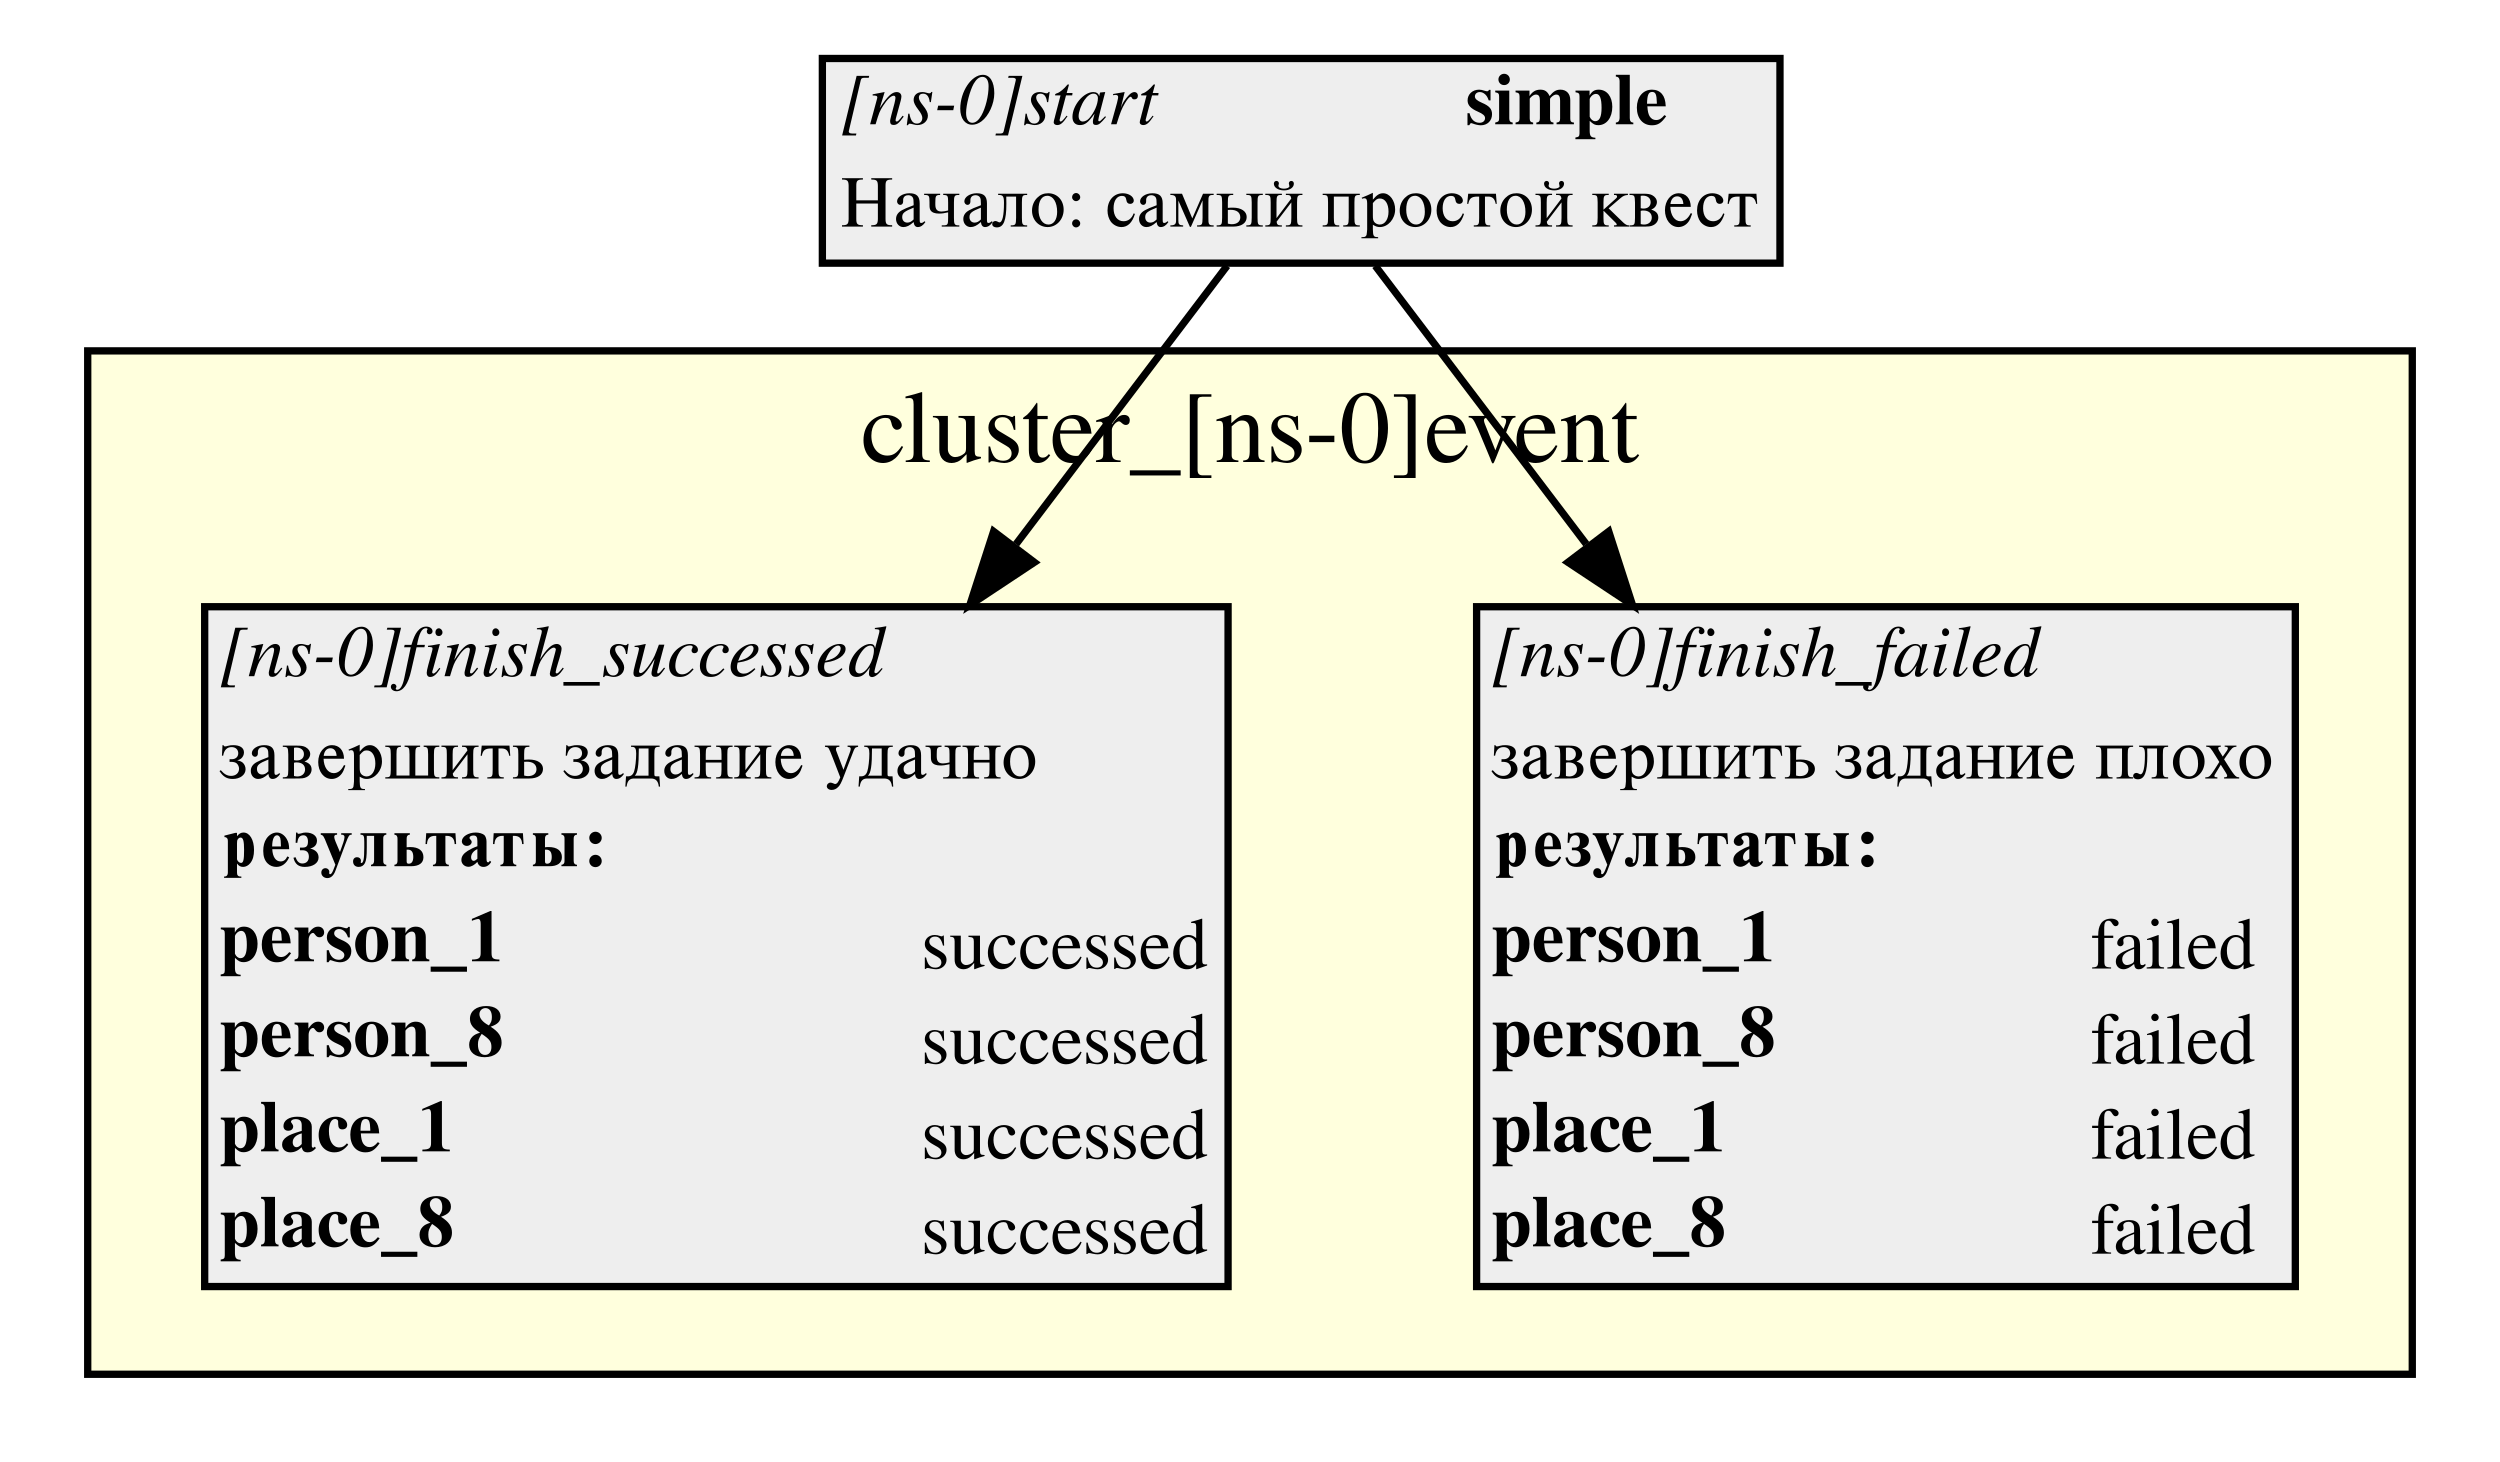
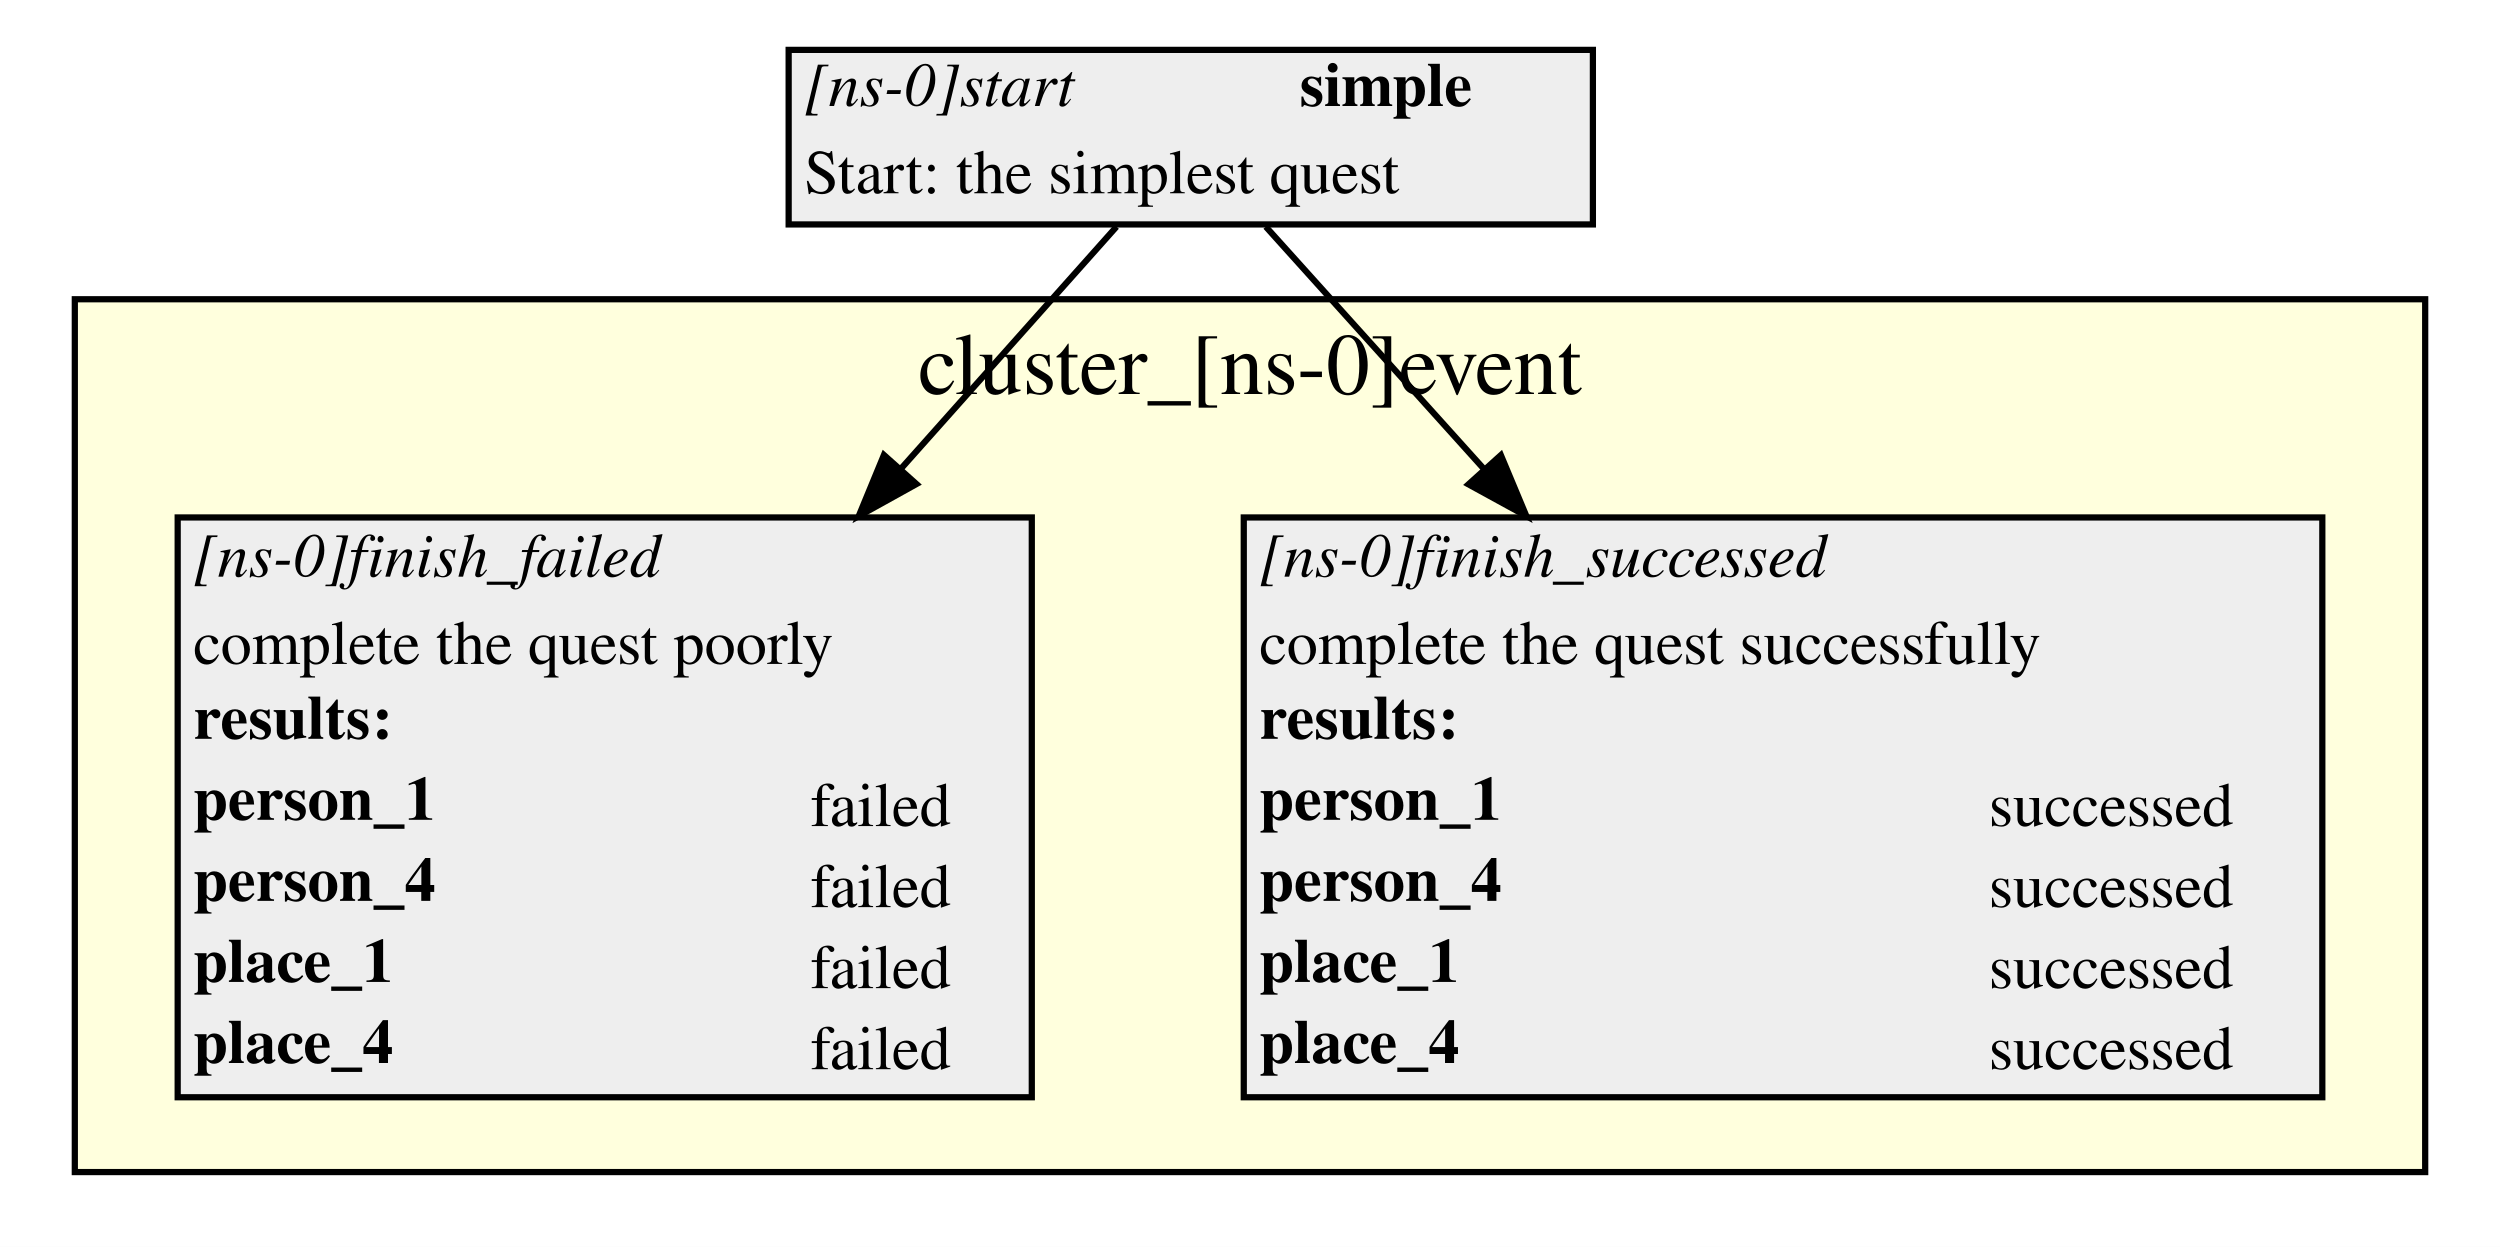
- <svg xmlns="http://www.w3.org/2000/svg" width="342pt" height="200pt" viewBox="0.00 0.00 342.00 200.00">
+ <svg xmlns="http://www.w3.org/2000/svg" width="401pt" height="200pt" viewBox="0.00 0.00 401.00 200.00">
  <g id="graph0" class="graph" transform="scale(1 1) rotate(0) translate(4 196)">
-     <polygon fill="white" stroke="none" points="-4,4 -4,-196 338,-196 338,4 -4,4" />
+     <polygon fill="white" stroke="transparent" points="-4,4 -4,-196 397,-196 397,4 -4,4" />
    <g id="clust1" class="cluster">
-       <polygon fill="#ffffdd" stroke="black" points="8,-8 8,-148 326,-148 326,-8 8,-8" />
-       <text text-anchor="middle" x="167" y="-132.8" font-family="Times,serif" font-size="14.00">cluster_[ns-0]event</text>
+       <polygon fill="#ffffdd" stroke="black" points="8,-8 8,-148 385,-148 385,-8 8,-8" />
+       <text text-anchor="middle" x="196.5" y="-132.8" font-family="Times,serif" font-size="14.00">cluster_[ns-0]event</text>
    </g>
    <g id="node1" class="node">
-       <polygon fill="#eeeeee" stroke="none" points="108.5,-160 108.5,-188 239.5,-188 239.5,-160 108.5,-160" />
-       <text text-anchor="start" x="111" y="-179" font-family="Times,serif" font-style="italic" font-size="10.00">[ns-0]start</text>
-       <text text-anchor="start" x="196.5" y="-179" font-family="Times,serif" font-weight="bold" font-size="10.00">simple</text>
-       <text text-anchor="start" x="111" y="-165" font-family="Times,serif" font-size="10.00">Начало: самый простой квест</text>
-       <polygon fill="none" stroke="black" points="108.5,-160 108.5,-188 239.5,-188 239.5,-160 108.5,-160" />
+       <polygon fill="#eeeeee" stroke="transparent" points="195.5,-20 195.5,-113 368.5,-113 368.5,-20 195.5,-20" />
+       <text text-anchor="start" x="198" y="-103.5" font-family="Times,serif" font-style="italic" font-size="10.00">[ns-0]finish_successed</text>
+       <text text-anchor="start" x="198" y="-89.5" font-family="Times,serif" font-size="10.00">complete the quest successfully</text>
+       <polygon fill="#eeeeee" stroke="transparent" points="197,-72.5 197,-85.5 368,-85.5 368,-72.5 197,-72.5" />
+       <text text-anchor="start" x="198" y="-77.5" font-family="Times,serif" font-weight="bold" font-size="10.00">results:</text>
+       <text text-anchor="start" x="198" y="-64.5" font-family="Times,serif" font-weight="bold" font-size="10.00">person_1</text>
+       <text text-anchor="start" x="315" y="-63.5" font-family="Times,serif" font-size="10.00">successed</text>
+       <text text-anchor="start" x="198" y="-51.5" font-family="Times,serif" font-weight="bold" font-size="10.00">person_4</text>
+       <text text-anchor="start" x="315" y="-50.5" font-family="Times,serif" font-size="10.00">successed</text>
+       <text text-anchor="start" x="198" y="-38.5" font-family="Times,serif" font-weight="bold" font-size="10.00">place_1</text>
+       <text text-anchor="start" x="315" y="-37.5" font-family="Times,serif" font-size="10.00">successed</text>
+       <text text-anchor="start" x="198" y="-25.5" font-family="Times,serif" font-weight="bold" font-size="10.00">place_4</text>
+       <text text-anchor="start" x="315" y="-24.5" font-family="Times,serif" font-size="10.00">successed</text>
+       <polygon fill="none" stroke="black" points="195.5,-20 195.5,-113 368.5,-113 368.5,-20 195.5,-20" />
    </g>
    <g id="node2" class="node">
-       <polygon fill="#eeeeee" stroke="none" points="198,-20 198,-113 310,-113 310,-20 198,-20" />
-       <text text-anchor="start" x="200" y="-103.5" font-family="Times,serif" font-style="italic" font-size="10.00">[ns-0]finish_failed</text>
-       <text text-anchor="start" x="200" y="-89.5" font-family="Times,serif" font-size="10.00">завершить задание плохо</text>
-       <polygon fill="#eeeeee" stroke="none" points="199,-72.5 199,-85.5 309,-85.5 309,-72.5 199,-72.5" />
-       <text text-anchor="start" x="200" y="-77.5" font-family="Times,serif" font-weight="bold" font-size="10.00">результаты:</text>
-       <text text-anchor="start" x="200" y="-64.5" font-family="Times,serif" font-weight="bold" font-size="10.00">person_1</text>
-       <text text-anchor="start" x="282" y="-63.5" font-family="Times,serif" font-size="10.00">failed</text>
-       <text text-anchor="start" x="200" y="-51.5" font-family="Times,serif" font-weight="bold" font-size="10.00">person_8</text>
-       <text text-anchor="start" x="282" y="-50.5" font-family="Times,serif" font-size="10.00">failed</text>
-       <text text-anchor="start" x="200" y="-38.5" font-family="Times,serif" font-weight="bold" font-size="10.00">place_1</text>
-       <text text-anchor="start" x="282" y="-37.5" font-family="Times,serif" font-size="10.00">failed</text>
-       <text text-anchor="start" x="200" y="-25.5" font-family="Times,serif" font-weight="bold" font-size="10.00">place_8</text>
-       <text text-anchor="start" x="282" y="-24.5" font-family="Times,serif" font-size="10.00">failed</text>
-       <polygon fill="none" stroke="black" points="198,-20 198,-113 310,-113 310,-20 198,-20" />
+       <polygon fill="#eeeeee" stroke="transparent" points="122.5,-160 122.5,-188 251.5,-188 251.5,-160 122.5,-160" />
+       <text text-anchor="start" x="125" y="-179" font-family="Times,serif" font-style="italic" font-size="10.00">[ns-0]start</text>
+       <text text-anchor="start" x="204.5" y="-179" font-family="Times,serif" font-weight="bold" font-size="10.00">simple</text>
+       <text text-anchor="start" x="125" y="-165" font-family="Times,serif" font-size="10.00">Start: the simplest quest</text>
+       <polygon fill="none" stroke="black" points="122.5,-160 122.5,-188 251.5,-188 251.5,-160 122.5,-160" />
    </g>
    <g id="edge2" class="edge">
-       <path fill="none" stroke="black" d="M184.132,-159.638C191.583,-149.812 202.247,-135.75 213.006,-121.56" />
-       <polygon fill="black" stroke="black" points="216.076,-123.305 219.329,-113.223 210.498,-119.076 216.076,-123.305" />
+       <path fill="none" stroke="black" d="M199.03,-159.64C208.05,-149.63 221.02,-135.22 234.04,-120.76" />
+       <polygon fill="black" stroke="black" points="236.74,-123 240.83,-113.22 231.54,-118.31 236.74,-123" />
    </g>
    <g id="node3" class="node">
-       <polygon fill="#eeeeee" stroke="none" points="24,-20 24,-113 164,-113 164,-20 24,-20" />
-       <text text-anchor="start" x="26" y="-103.5" font-family="Times,serif" font-style="italic" font-size="10.00">[ns-0]finish_successed</text>
-       <text text-anchor="start" x="26" y="-89.5" font-family="Times,serif" font-size="10.00">завершить задание удачно</text>
-       <polygon fill="#eeeeee" stroke="none" points="25,-72.5 25,-85.5 163,-85.5 163,-72.5 25,-72.5" />
-       <text text-anchor="start" x="26" y="-77.5" font-family="Times,serif" font-weight="bold" font-size="10.00">результаты:</text>
-       <text text-anchor="start" x="26" y="-64.5" font-family="Times,serif" font-weight="bold" font-size="10.00">person_1</text>
-       <text text-anchor="start" x="122" y="-63.5" font-family="Times,serif" font-size="10.00">successed</text>
-       <text text-anchor="start" x="26" y="-51.5" font-family="Times,serif" font-weight="bold" font-size="10.00">person_8</text>
-       <text text-anchor="start" x="122" y="-50.5" font-family="Times,serif" font-size="10.00">successed</text>
-       <text text-anchor="start" x="26" y="-38.5" font-family="Times,serif" font-weight="bold" font-size="10.00">place_1</text>
-       <text text-anchor="start" x="122" y="-37.5" font-family="Times,serif" font-size="10.00">successed</text>
-       <text text-anchor="start" x="26" y="-25.5" font-family="Times,serif" font-weight="bold" font-size="10.00">place_8</text>
-       <text text-anchor="start" x="122" y="-24.5" font-family="Times,serif" font-size="10.00">successed</text>
-       <polygon fill="none" stroke="black" points="24,-20 24,-113 164,-113 164,-20 24,-20" />
+       <polygon fill="#eeeeee" stroke="transparent" points="24.5,-20 24.5,-113 161.5,-113 161.5,-20 24.5,-20" />
+       <text text-anchor="start" x="27" y="-103.5" font-family="Times,serif" font-style="italic" font-size="10.00">[ns-0]finish_failed</text>
+       <text text-anchor="start" x="27" y="-89.5" font-family="Times,serif" font-size="10.00">complete the quest poorly</text>
+       <polygon fill="#eeeeee" stroke="transparent" points="26,-72.5 26,-85.5 161,-85.5 161,-72.5 26,-72.5" />
+       <text text-anchor="start" x="27" y="-77.5" font-family="Times,serif" font-weight="bold" font-size="10.00">results:</text>
+       <text text-anchor="start" x="27" y="-64.5" font-family="Times,serif" font-weight="bold" font-size="10.00">person_1</text>
+       <text text-anchor="start" x="126" y="-63.5" font-family="Times,serif" font-size="10.00">failed</text>
+       <text text-anchor="start" x="27" y="-51.5" font-family="Times,serif" font-weight="bold" font-size="10.00">person_4</text>
+       <text text-anchor="start" x="126" y="-50.5" font-family="Times,serif" font-size="10.00">failed</text>
+       <text text-anchor="start" x="27" y="-38.5" font-family="Times,serif" font-weight="bold" font-size="10.00">place_1</text>
+       <text text-anchor="start" x="126" y="-37.5" font-family="Times,serif" font-size="10.00">failed</text>
+       <text text-anchor="start" x="27" y="-25.5" font-family="Times,serif" font-weight="bold" font-size="10.00">place_4</text>
+       <text text-anchor="start" x="126" y="-24.5" font-family="Times,serif" font-size="10.00">failed</text>
+       <polygon fill="none" stroke="black" points="24.5,-20 24.5,-113 161.5,-113 161.5,-20 24.5,-20" />
    </g>
    <g id="edge1" class="edge">
-       <path fill="none" stroke="black" d="M163.868,-159.638C156.417,-149.812 145.753,-135.75 134.994,-121.56" />
-       <polygon fill="black" stroke="black" points="137.502,-119.076 128.671,-113.223 131.924,-123.305 137.502,-119.076" />
+       <path fill="none" stroke="black" d="M175.09,-159.64C166.18,-149.63 153.34,-135.22 140.46,-120.76" />
+       <polygon fill="black" stroke="black" points="143,-118.36 133.74,-113.22 137.78,-123.02 143,-118.36" />
    </g>
  </g>
</svg>
